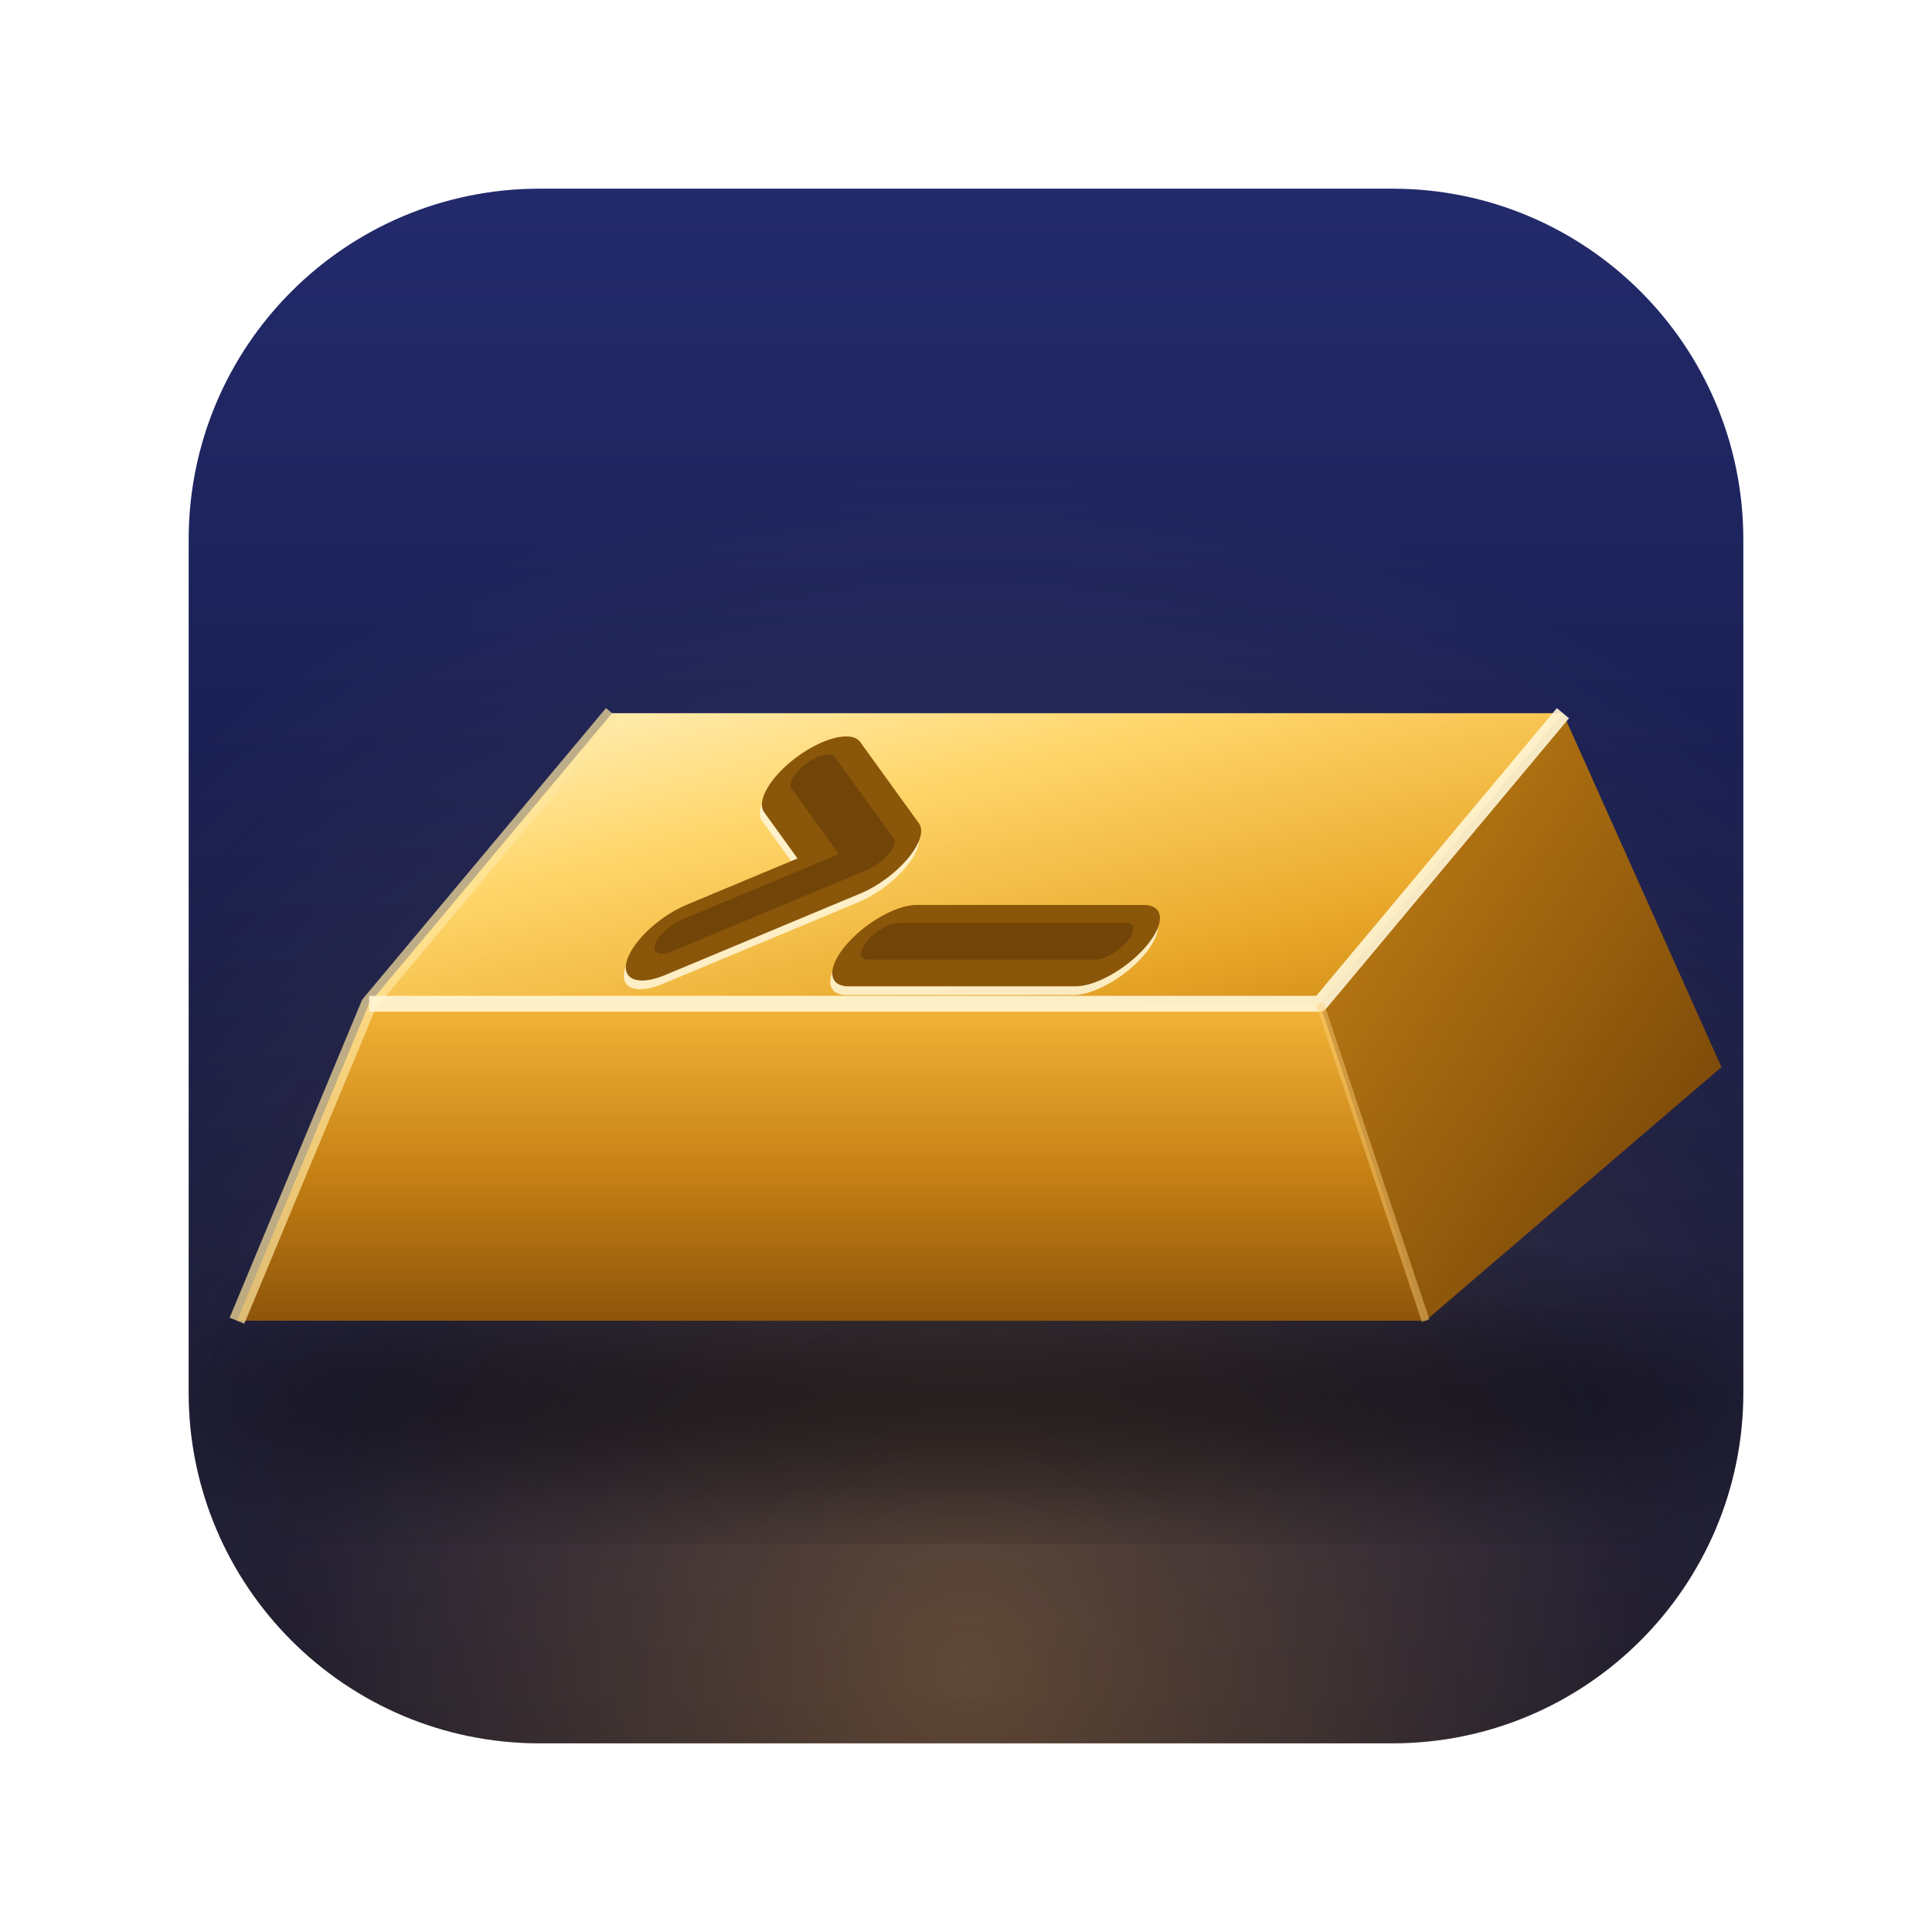
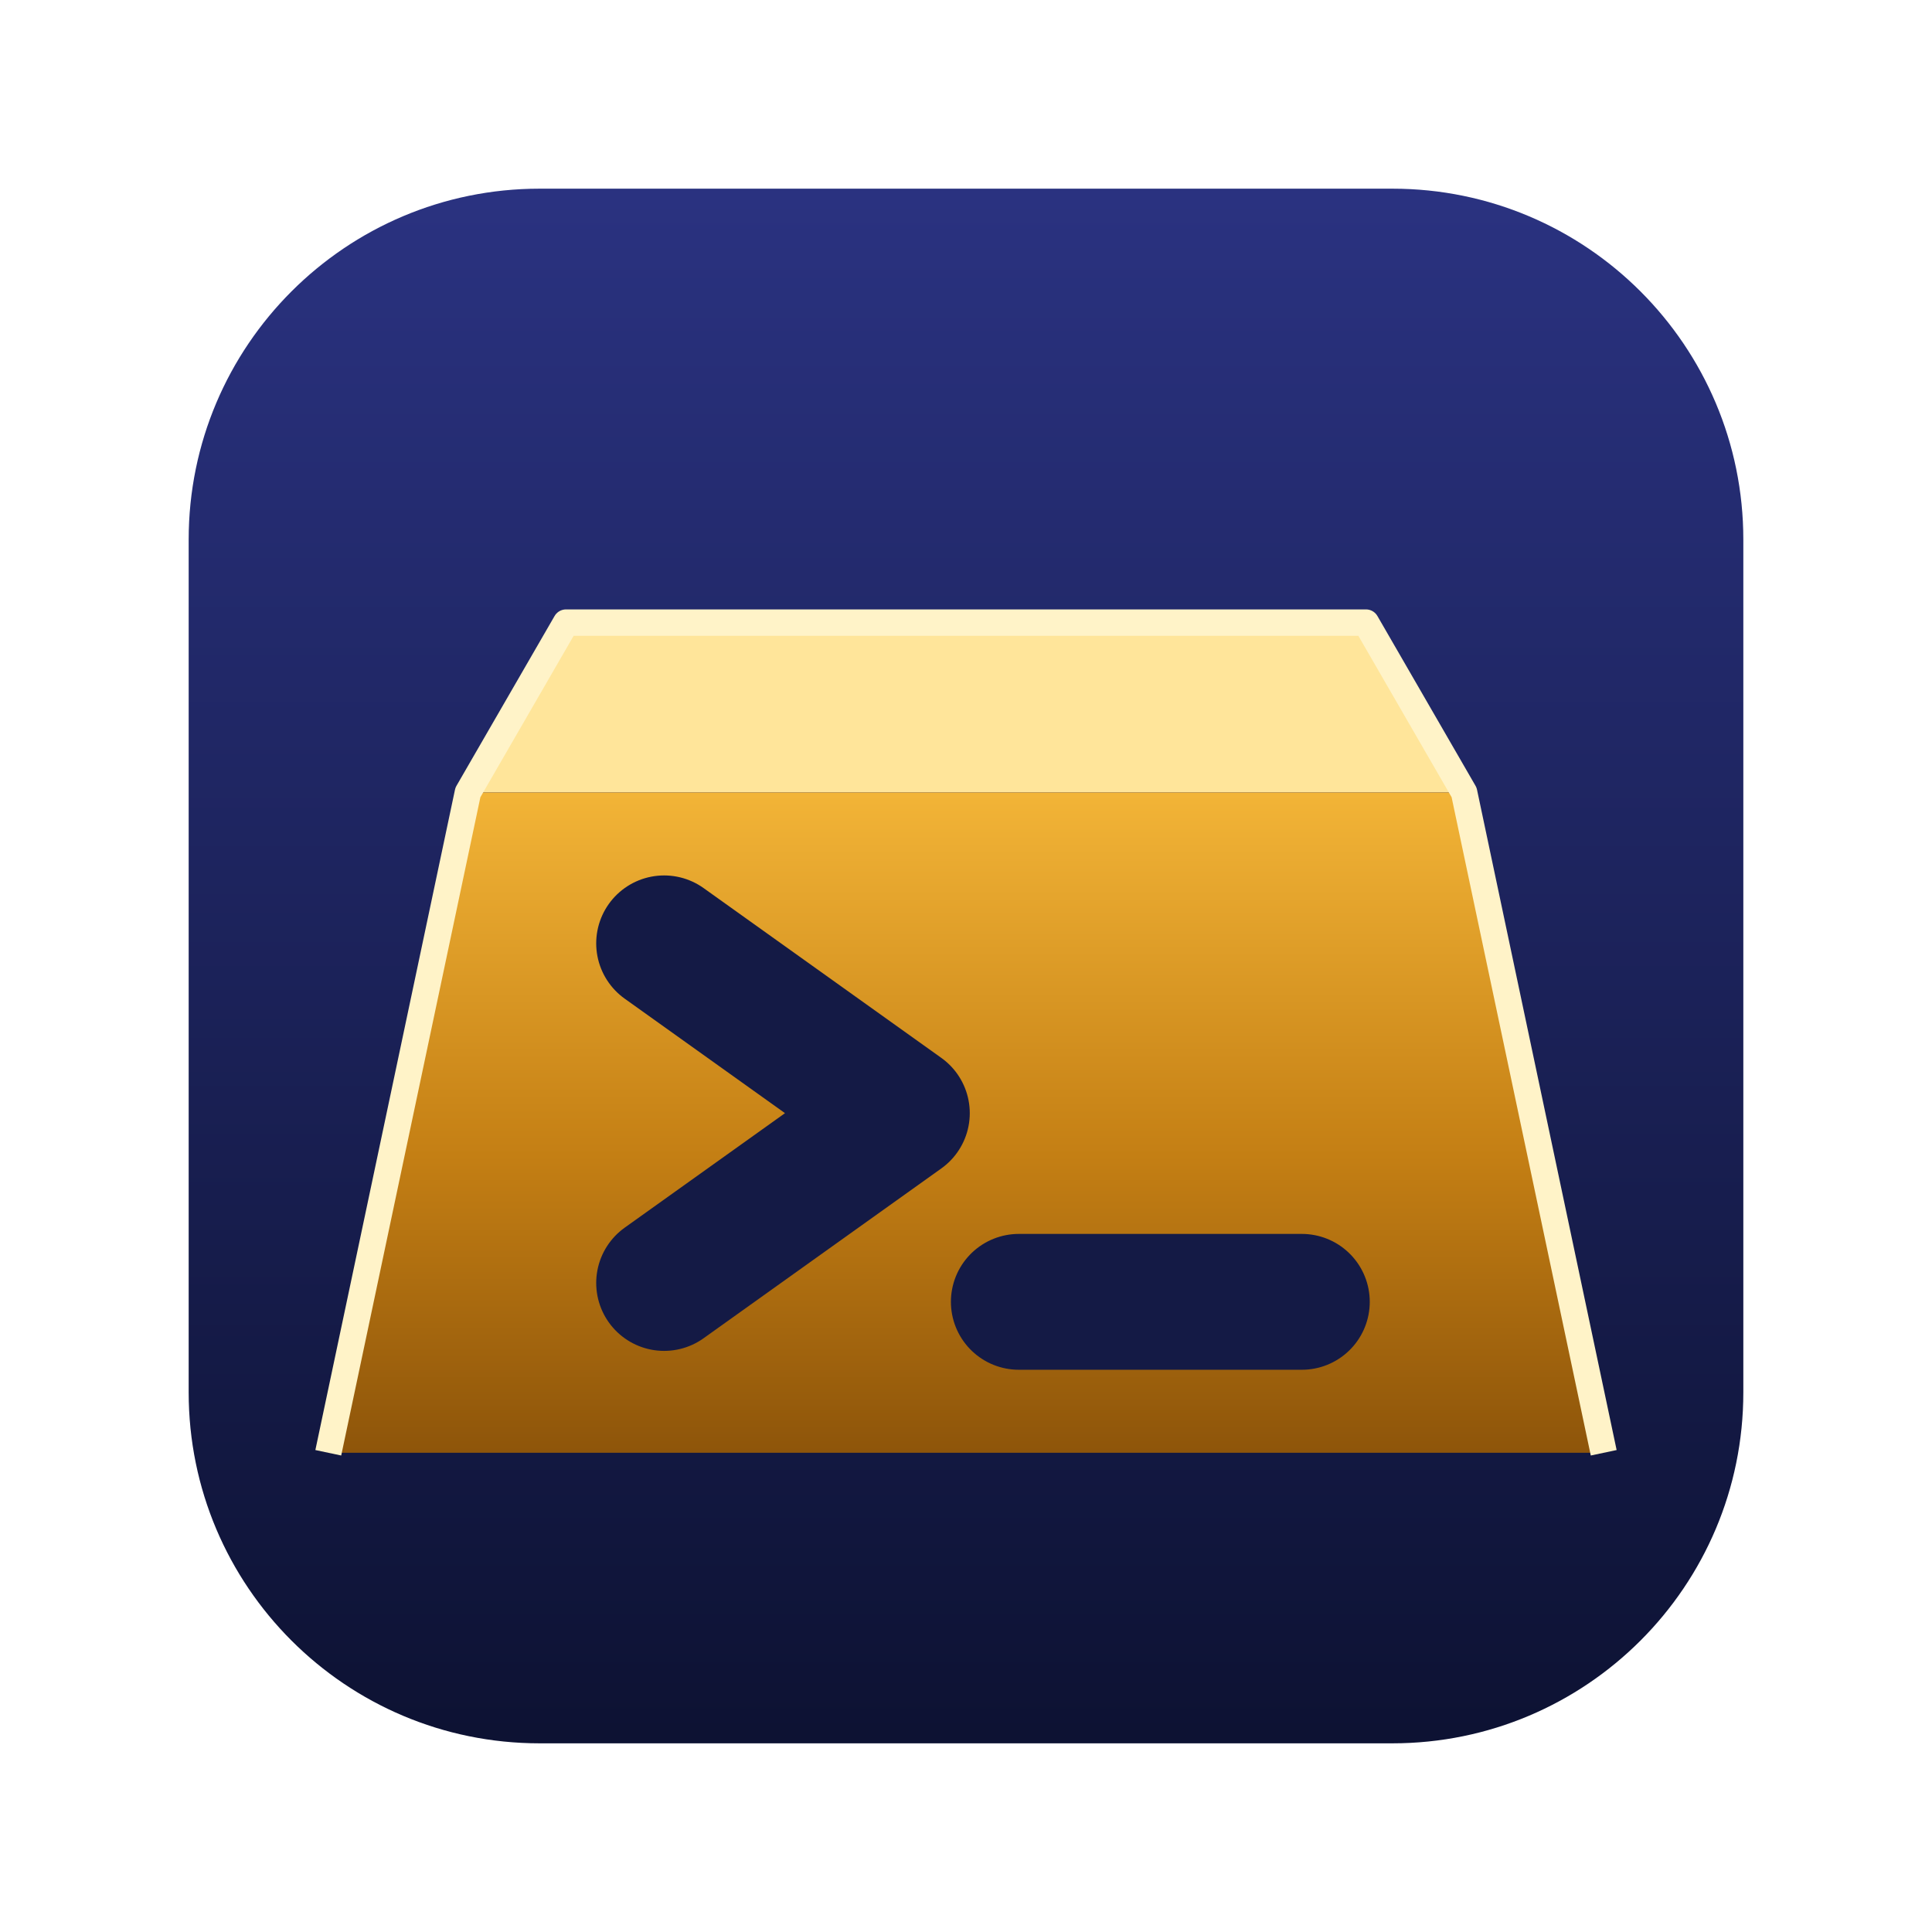
<svg xmlns="http://www.w3.org/2000/svg" viewBox="0 0 1024 1024" width="1024" height="1024">
  <defs>
    <linearGradient id="bg" x1="0" y1="0" x2="0" y2="1">
-       <stop offset="0" stop-color="#232A6B" />
-       <stop offset="1" stop-color="#0B0F2A" />
+       <stop offset="0" stop-color="#2A3280" />
+       <stop offset="1" stop-color="#0D1233" />
    </linearGradient>
    <radialGradient id="forge" cx="0.5" cy="0.86" r="0.62">
-       <stop offset="0" stop-color="#FFB347" stop-opacity="0.34" />
-       <stop offset="0.55" stop-color="#FFB347" stop-opacity="0.095" />
+       <stop offset="0" stop-color="#FFB347" stop-opacity="0" />
+       <stop offset="0.55" stop-color="#FFB347" stop-opacity="0" />
      <stop offset="1" stop-color="#FFB347" stop-opacity="0" />
    </radialGradient>
    <linearGradient id="rim" x1="0" y1="0" x2="0" y2="1">
      <stop offset="0" stop-color="#fff" stop-opacity=".22" />
      <stop offset=".18" stop-color="#fff" stop-opacity="0" />
    </linearGradient>
    <linearGradient id="top" x1="0" y1="0" x2="1" y2="1">
      <stop offset="0" stop-color="#FFF4C7" />
      <stop offset=".35" stop-color="#FFD66B" />
      <stop offset=".75" stop-color="#E9A82A" />
      <stop offset="1" stop-color="#C98512" />
    </linearGradient>
    <linearGradient id="front" x1="0" y1="0" x2="0" y2="1">
      <stop offset="0" stop-color="#F2B437" />
      <stop offset=".55" stop-color="#C47F14" />
      <stop offset="1" stop-color="#8E550A" />
    </linearGradient>
    <linearGradient id="side" x1="0" y1="0" x2="1" y2="1">
      <stop offset="0" stop-color="#C98516" />
      <stop offset="1" stop-color="#6B3D06" />
    </linearGradient>
    <linearGradient id="spec" x1="0" y1="0" x2="1" y2="0">
      <stop offset="0" stop-color="#fff" stop-opacity="0" />
      <stop offset=".5" stop-color="#fff" stop-opacity=".75" />
      <stop offset="1" stop-color="#fff" stop-opacity="0" />
    </linearGradient>
    <filter id="shadow" x="-30%" y="-30%" width="160%" height="160%">
      <feGaussianBlur stdDeviation="22" />
    </filter>
    <filter id="soft" x="-20%" y="-20%" width="140%" height="140%">
      <feGaussianBlur stdDeviation="6" />
    </filter>
    <clipPath id="sq">
      <rect x="100" y="100" width="824" height="824" rx="186" />
    </clipPath>
-     <pattern id="grid" width="48" height="48" patternUnits="userSpaceOnUse">
-       <path d="M48 0H0V48" fill="none" stroke="#9FB4FF" stroke-opacity=".07" stroke-width="2" />
-     </pattern>
  </defs>
  <rect x="100" y="100" width="824" height="824" rx="186" fill="url(#bg)" />
-   <g clip-path="url(#sq)">
-     <rect x="0" y="0" width="1024" height="1024" fill="url(#forge)" />
-   </g>
-   <g clip-path="url(#sq)">
-     <g transform="translate(512 560) scale(1.4) translate(-526 -620)">
-       <ellipse cx="530" cy="750" rx="300" ry="34" fill="#000" opacity=".5" filter="url(#shadow)" />
-       <polygon points="700,720 812,624 752,490 660,600" fill="url(#side)" />
-       <polygon points="250,720 700,720 660,600 300,600" fill="url(#front)" />
-       <polygon points="300,600 660,600 752,490 392,490" fill="url(#top)" />
-       <polyline points="250,720 300,600 392,490" fill="none" stroke="#FFE7A0" stroke-opacity=".7" stroke-width="6" stroke-linejoin="round" />
-       <polyline points="300,600 660,600 752,490" fill="none" stroke="#FFF6D6" stroke-opacity=".9" stroke-width="6" stroke-linejoin="round" />
-       <polyline points="660,600 700,720" fill="none" stroke="#FFD27A" stroke-opacity=".45" stroke-width="3" />
-       <g transform="matrix(1 0 -0.92 1.1 392 490)">
-         <path d="M96 22 L144 50 L96 78 M176 80 L262 80" transform="translate(2 3)" fill="none" stroke="#FFF7DA" stroke-opacity=".85" stroke-width="28" stroke-linecap="round" stroke-linejoin="round" />
-         <path d="M96 22 L144 50 L96 78 M176 80 L262 80" fill="none" stroke="#8A560A" stroke-width="28" stroke-linecap="round" stroke-linejoin="round" />
-         <path d="M96 22 L144 50 L96 78 M176 80 L262 80" transform="translate(-1 -1.5)" fill="none" stroke="#5E3804" stroke-opacity=".55" stroke-width="12.6" stroke-linecap="round" stroke-linejoin="round" />
-       </g>
-     </g>
-   </g>
+   <polygon points="300,330 724,330 776,420 248,420" fill="#FFE59A" />
+   <polygon points="248,420 776,420 850,770 174,770" fill="url(#front)" />
+   <polyline points="174,770 248,420 300,330 724,330 776,420 850,770" fill="none" stroke="#FFF3C8" stroke-width="14" stroke-linejoin="round" />
+   <path d="M352 500 L478 590 L352 680 M540 690 L690 690" fill="none" stroke="#141A45" stroke-width="72" stroke-linecap="round" stroke-linejoin="round" />
</svg>
